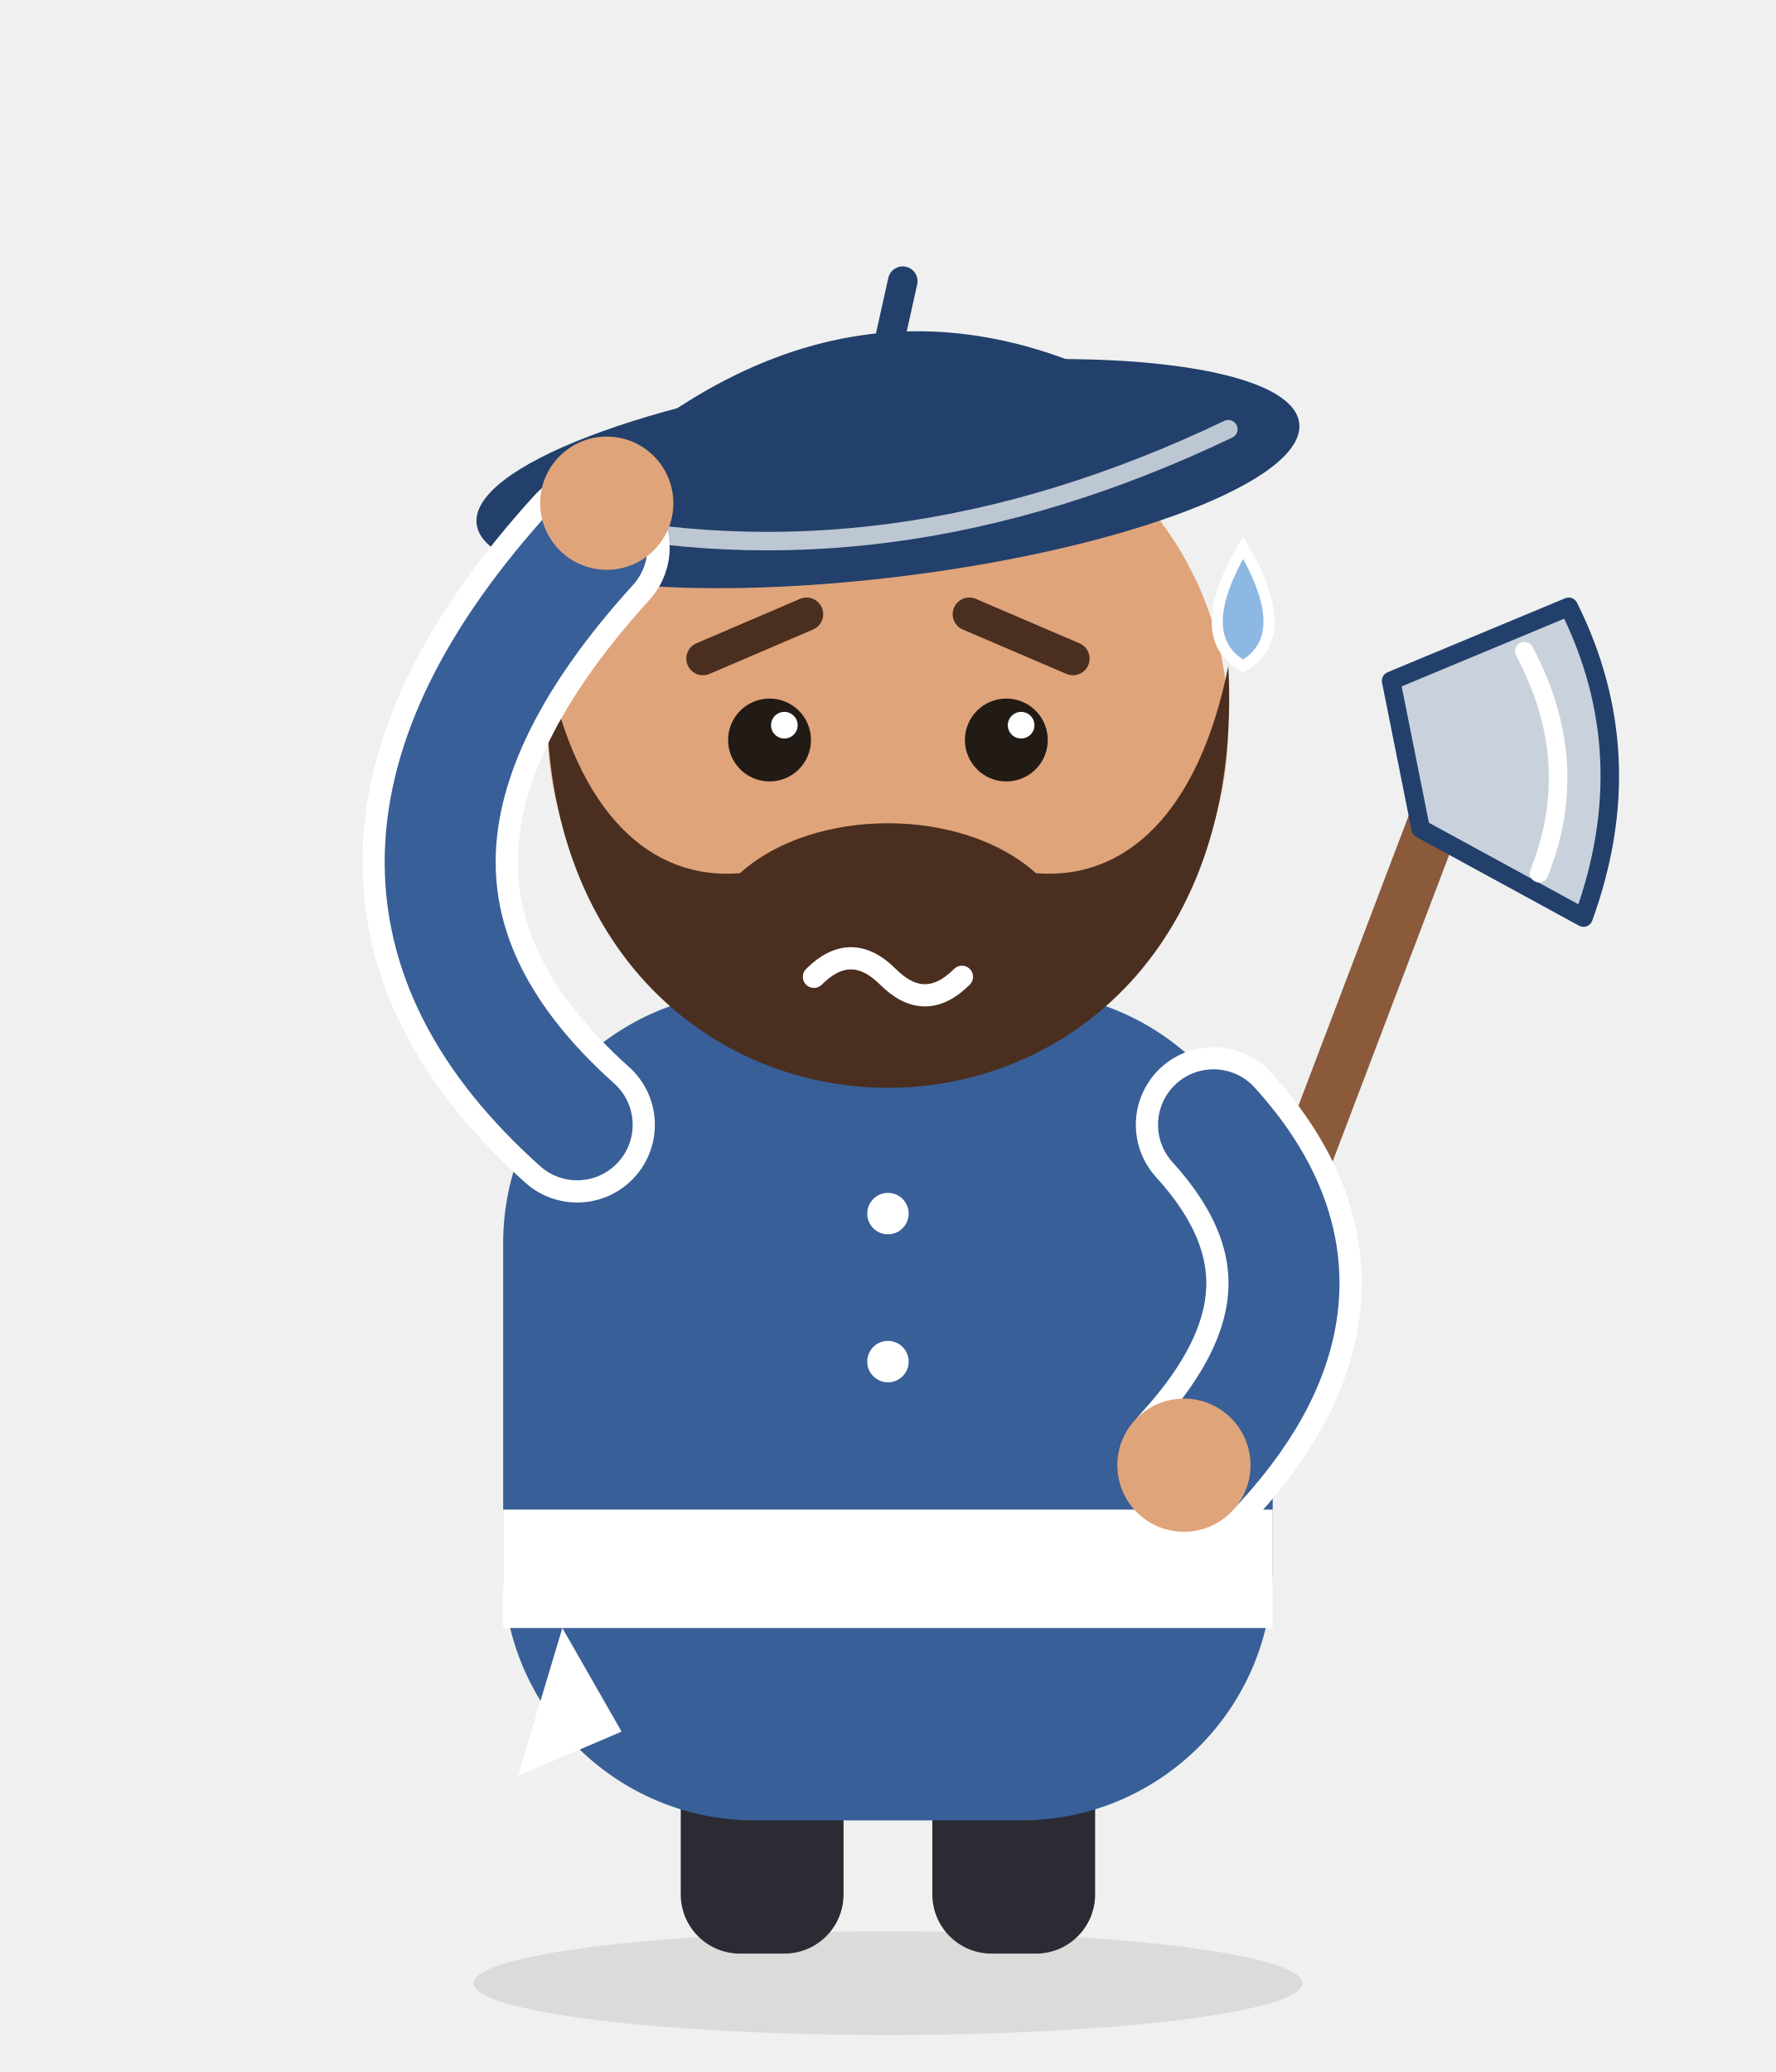
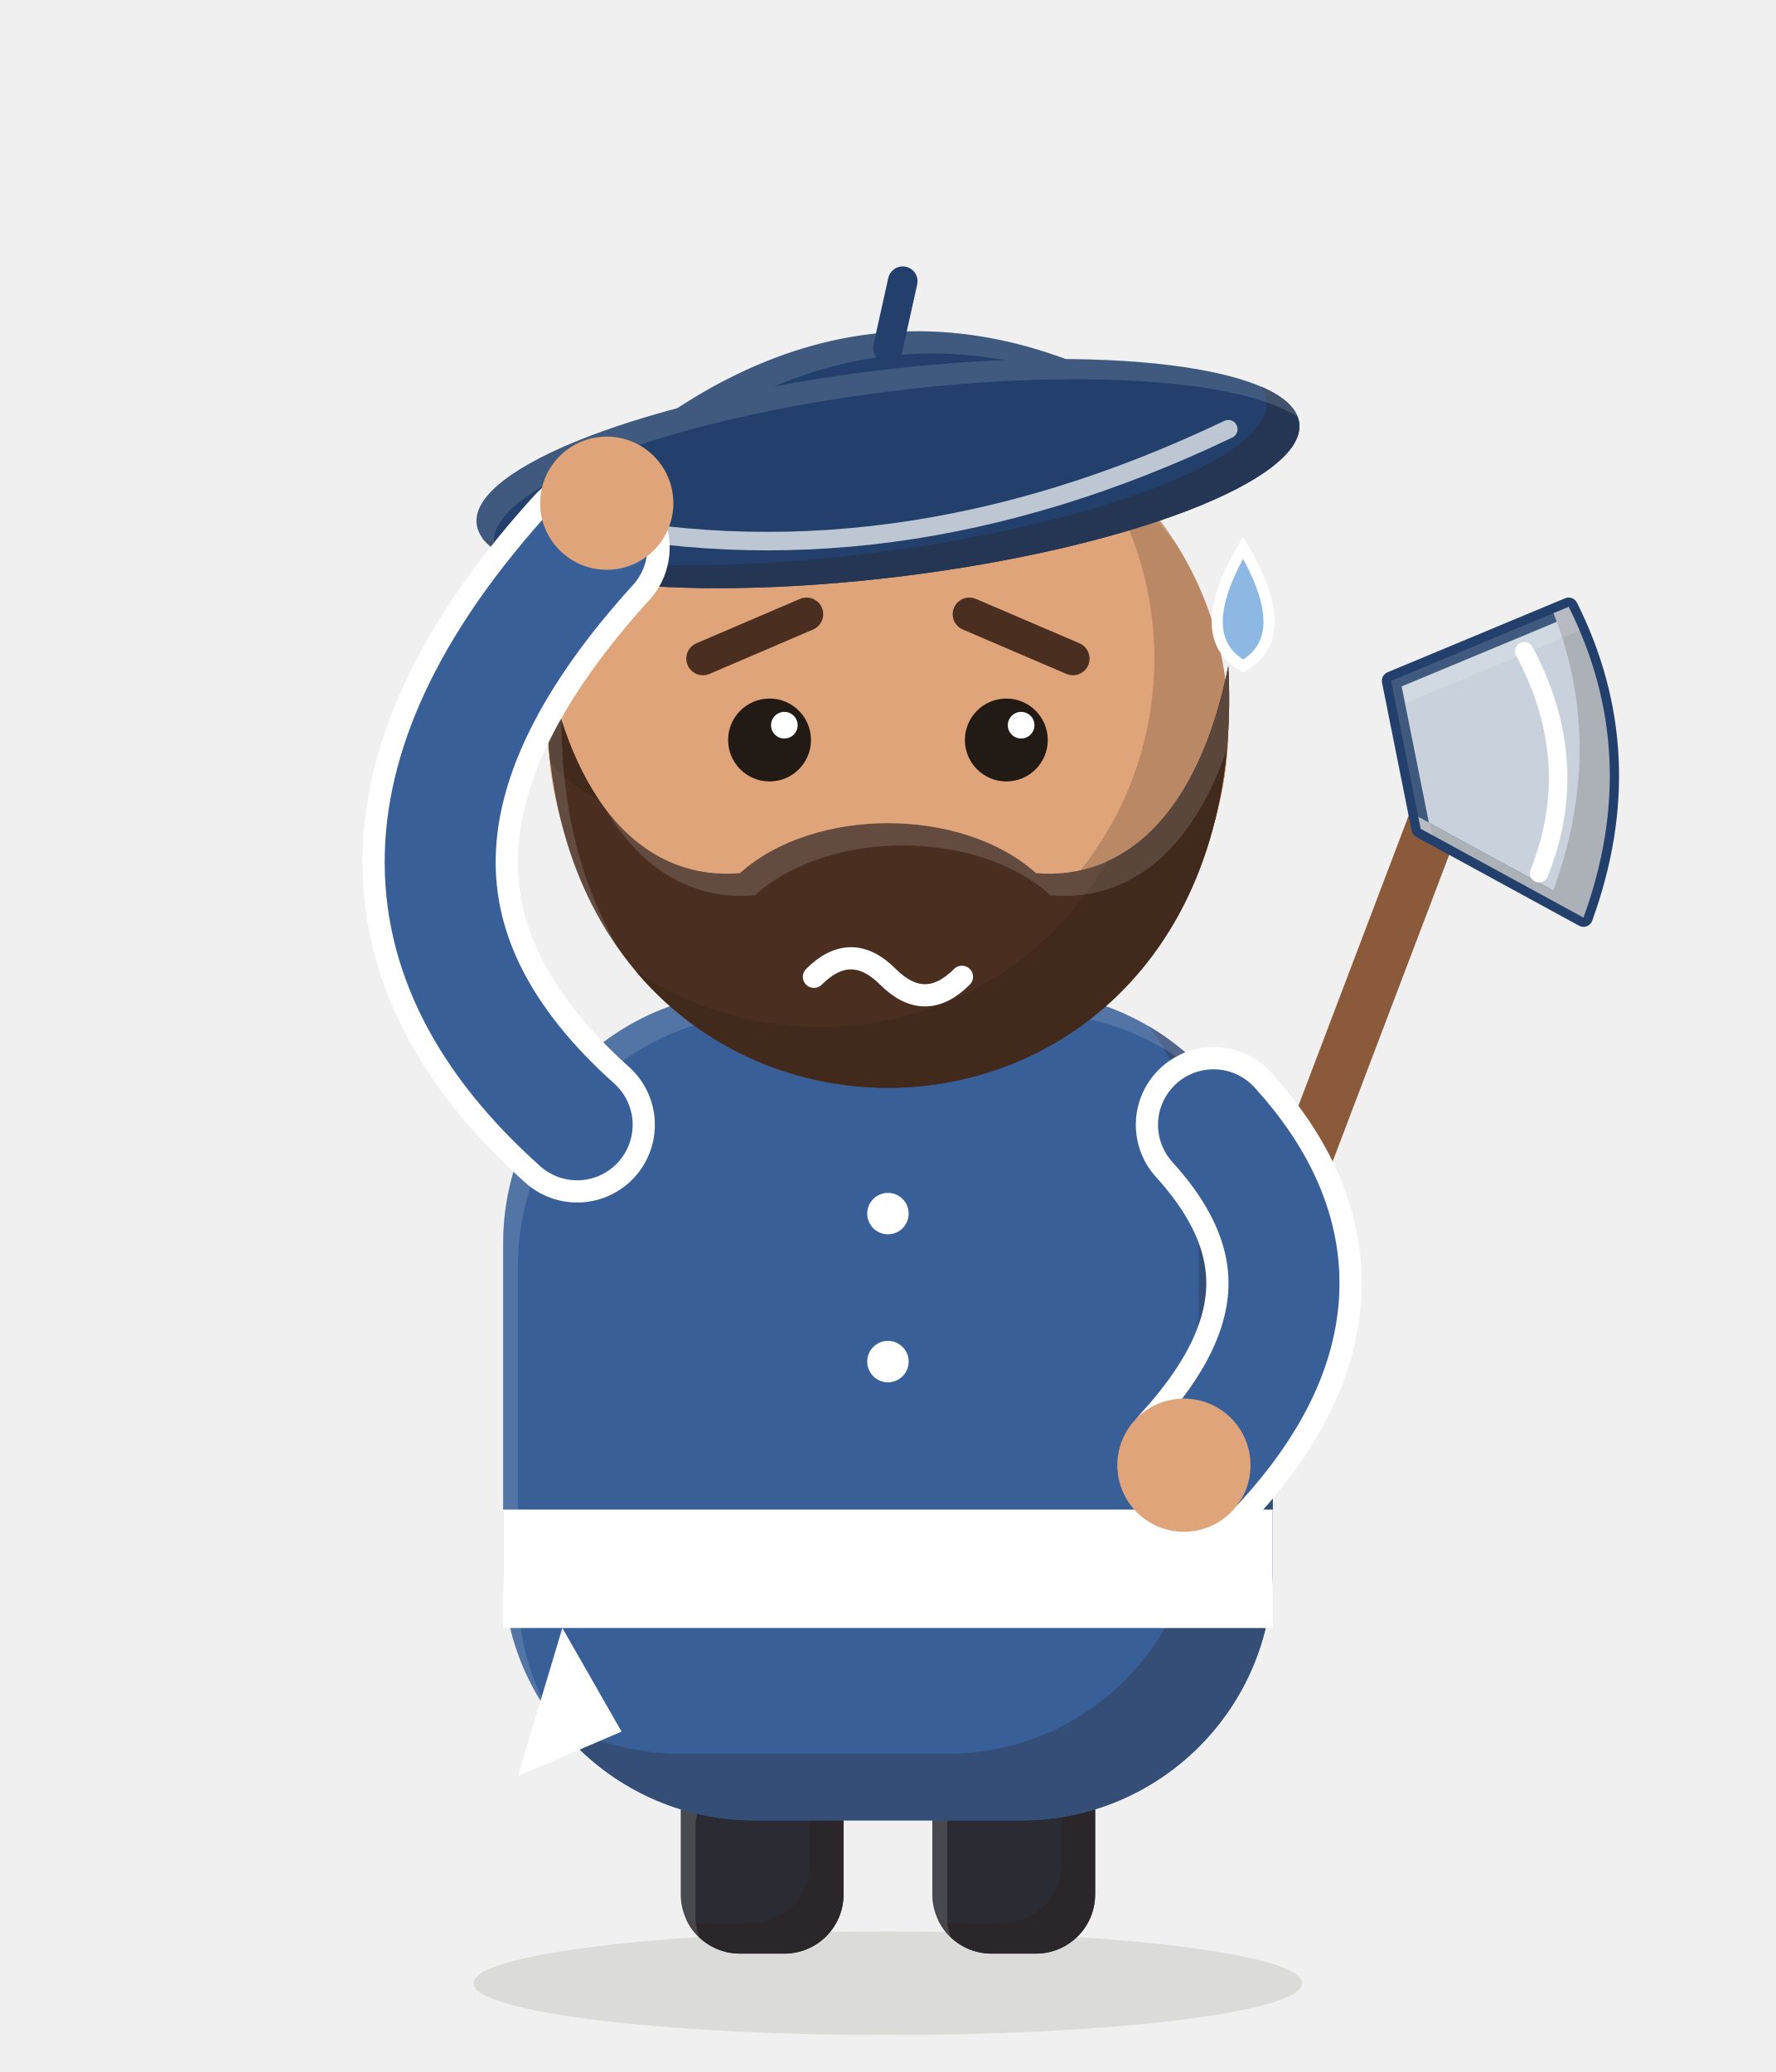
<svg xmlns="http://www.w3.org/2000/svg" viewBox="0 0 240 280" role="img" aria-label="Mikel con un error" width="240" height="280">
  <ellipse cx="120" cy="268" rx="56" ry="7" fill="#211A15" opacity="0.1" />
  <g>
    <rect x="92" y="236" width="22" height="28" rx="8" fill="#2B2B33" />
+     <g data-depth-generated="">
+       <clipPath id="mikel-ups-8">
+         <path d="M100,236 h6 a8,8 0 0,1 8,8 v12 a8,8 0 0,1 -8,8 h-6 a8,8 0 0,1 -8,-8 v-12 a8,8 0 0,1 8,-8 Z" />
+       </clipPath>
+       <g clip-path="url(#mikel-ups-8)">
+         <path d="M44 188 H162 V312 H44 Z M95.44 231.9 h6 a8 8 0 0 1 8 8 v12 a8 8 0 0 1 -8 8 h-6 a8 8 0 0 1 -8 -8 v-12 a8 8 0 0 1 8 -8 Z" fill-rule="evenodd" fill="#2B262A" />
+         <path d="M44 188 H162 V312 H44 Z M102 239 h6 a8 8 0 0 1 8 8 v12 a8 8 0 0 1 -8 8 h-6 a8 8 0 0 1 -8 -8 v-12 a8 8 0 0 1 8 -8 Z" fill-rule="evenodd" fill="#FFFFFF" opacity="0.14" />
+       </g>
+     </g>
    <rect x="126" y="236" width="22" height="28" rx="8" fill="#2B2B33" />
+     <g data-depth-generated="">
+       <clipPath id="mikel-ups-7">
+         <path d="M134,236 h6 a8,8 0 0,1 8,8 v12 a8,8 0 0,1 -8,8 h-6 a8,8 0 0,1 -8,-8 v-12 a8,8 0 0,1 8,-8 Z" />
+       </clipPath>
+       <g clip-path="url(#mikel-ups-7)">
+         <path d="M78 188 H196 V312 H78 Z M129.44 231.9 h6 a8 8 0 0 1 8 8 v12 a8 8 0 0 1 -8 8 h-6 a8 8 0 0 1 -8 -8 v-12 a8 8 0 0 1 8 -8 Z" fill-rule="evenodd" fill="#2B262A" />
+         <path d="M78 188 H196 V312 H78 Z M136 239 h6 a8 8 0 0 1 8 8 v12 a8 8 0 0 1 -8 8 h-6 a8 8 0 0 1 -8 -8 v-12 a8 8 0 0 1 8 -8 Z" fill-rule="evenodd" fill="#FFFFFF" opacity="0.14" />
+       </g>
+     </g>
    <g data-motion="Flinch" data-pivot="120 250">
      <rect x="68" y="134" width="104" height="112" rx="34" fill="#385F97" />
+       <g data-depth-generated="">
+         <clipPath id="mikel-ups-6">
+           <path d="M102,134 h36 a34,34 0 0,1 34,34 v44 a34,34 0 0,1 -34,34 h-36 a34,34 0 0,1 -34,-34 v-44 a34,34 0 0,1 34,-34 Z" />
+         </clipPath>
+         <g clip-path="url(#mikel-ups-6)">
+           <path d="M-6 60 H246 V320 H-6 Z M92 125 h36 a34 34 0 0 1 34 34 v44 a34 34 0 0 1 -34 34 h-36 a34 34 0 0 1 -34 -34 v-44 a34 34 0 0 1 34 -34 Z" fill-rule="evenodd" fill="#354E77" />
+           <path d="M-6 60 H246 V320 H-6 Z M104 137 h36 a34 34 0 0 1 34 34 v44 a34 34 0 0 1 -34 34 h-36 a34 34 0 0 1 -34 -34 v-44 a34 34 0 0 1 34 -34 Z" fill-rule="evenodd" fill="#FFFFFF" opacity="0.14" />
+         </g>
+       </g>
      <rect x="68" y="204" width="104" height="16" fill="#FFFFFF" />
      <path d="M76 220 L70 240 L84 234 Z" fill="#FFFFFF" />
      <circle cx="120" cy="164" r="2.8" fill="#FFFFFF" />
      <circle cx="120" cy="184" r="2.8" fill="#FFFFFF" />
      <path d="M160 200 L198 100" stroke="#8A5A3B" stroke-width="7" stroke-linecap="round" />
      <path d="M188 92 L212 82 Q222 102 214 124 L192 112 Z" fill="#C9D2DC" stroke="#22406B" stroke-width="2.5" stroke-linejoin="round" />
+       <g data-depth-generated="">
+         <clipPath id="mikel-ups-5">
+           <path d="M188 92 L212 82 Q222 102 214 124 L192 112 Z" />
+         </clipPath>
+         <g clip-path="url(#mikel-ups-5)">
+           <path d="M148 42 H262 V164 H148 Z M183.92 88.33 L207.92 78.33 Q217.92 98.33 209.92 120.33 L187.92 108.33 Z" fill-rule="evenodd" fill="#ACB0B7" />
+           <path d="M148 42 H262 V164 H148 Z M190 95 L214 85 Q224 105 216 127 L194 115 Z" fill-rule="evenodd" fill="#FFFFFF" opacity="0.14" />
+         </g>
+       </g>
      <path d="M206 88 Q214 103 208 118" fill="none" stroke="#FFFFFF" stroke-width="2.5" stroke-linecap="round" />
      <path d="M164 152 Q184 174 162 198" fill="none" stroke="#FFFFFF" stroke-width="21" stroke-linecap="round" />
      <path d="M164 152 Q184 174 162 198" fill="none" stroke="#385F97" stroke-width="15" stroke-linecap="round" />
      <circle cx="160" cy="198" r="9" fill="#E0A47A" />
      <g data-motion="Shake" data-pivot="120 142">
        <circle cx="120" cy="98" r="46" fill="#E0A47A" />
+         <g data-depth-generated="">
+           <clipPath id="mikel-ups-4">
+             <path d="M74,98 a46,46 0 1,0 92,0 a46,46 0 1,0 -92,0 Z" />
+           </clipPath>
+           <g clip-path="url(#mikel-ups-4)">
+             <path d="M-12 12 H252 V184 H-12 Z M64 89 a46 46 0 1 0 92 0 a46 46 0 1 0 -92 0 Z" fill-rule="evenodd" fill="#BB8865" />
+             <path d="M-12 12 H252 V184 H-12 Z M76 101 a46 46 0 1 0 92 0 a46 46 0 1 0 -92 0 Z" fill-rule="evenodd" fill="#FFFFFF" opacity="0.14" />
+           </g>
+         </g>
        <path d="M74 90 C70 166 170 166 166 90 C162 110 152 119 140 118 C130 109 110 109 100 118 C88 119 78 110 74 90 Z" fill="#4A2E20" />
+         <g data-depth-generated="">
+           <clipPath id="mikel-ups-3">
+             <path d="M74 90 C70 166 170 166 166 90 C162 110 152 119 140 118 C130 109 110 109 100 118 C88 119 78 110 74 90 Z" />
+           </clipPath>
+           <g clip-path="url(#mikel-ups-3)">
+             <path d="M30 50 H210 V206 H30 Z M64.88 81.79 C60.88 157.79 160.88 157.79 156.88 81.79 C152.88 101.79 142.88 110.79 130.88 109.79 C120.88 100.79 100.88 100.79 90.88 109.79 C78.88 110.79 68.88 101.79 64.88 81.79 Z" fill-rule="evenodd" fill="#41291C" />
+             <path d="M30 50 H210 V206 H30 Z M76 93 C72 169 172 169 168 93 C164 113 154 122 142 121 C132 112 112 112 102 121 C90 122 80 113 76 93 Z" fill-rule="evenodd" fill="#FFFFFF" opacity="0.14" />
+           </g>
+         </g>
        <g data-motion="Blink" data-pivot="120 100">
          <circle cx="104" cy="100" r="5.6" fill="#211A15" />
          <circle cx="136" cy="100" r="5.6" fill="#211A15" />
          <circle cx="106" cy="98" r="1.8" fill="#FFFFFF" />
          <circle cx="138" cy="98" r="1.8" fill="#FFFFFF" />
        </g>
        <path d="M95 89 L109 83 M145 89 L131 83" stroke="#4A2E20" stroke-width="4.5" stroke-linecap="round" />
        <path d="M110 132 q5 -5 10 0 q5 5 10 0" fill="none" stroke="#FFFFFF" stroke-width="3" stroke-linecap="round" />
        <path d="M78 66 Q118 28 162 58 Z" fill="#22406B" />
+         <g data-depth-generated="">
+           <clipPath id="mikel-ups-2">
+             <path d="M78 66 Q118 28 162 58 Z" />
+           </clipPath>
+           <g clip-path="url(#mikel-ups-2)">
+             <path d="M38 -12 H202 V106 H38 Z M73.44 61.9 Q113.44 23.9 157.44 53.9 Z" fill-rule="evenodd" fill="#243654" />
+             <path d="M38 -12 H202 V106 H38 Z M80 69 Q120 31 164 61 Z" fill-rule="evenodd" fill="#FFFFFF" opacity="0.14" />
+           </g>
+         </g>
        <ellipse cx="120" cy="64" rx="56" ry="14" fill="#22406B" transform="rotate(-7 120 64)" />
+         <g data-depth-generated="" transform="rotate(-7 120 64)">
+           <clipPath id="mikel-ups-1">
+             <path d="M64,64 a56,14 0 1,0 112,0 a56,14 0 1,0 -112,0 Z" />
+           </clipPath>
+           <g clip-path="url(#mikel-ups-1)">
+             <path d="M-32 10 H272 V118 H-32 Z M60 60.4 a56 14 0 1 0 112 0 a56 14 0 1 0 -112 0 Z" fill-rule="evenodd" fill="#243654" />
+             <path d="M-32 10 H272 V118 H-32 Z M66 67 a56 14 0 1 0 112 0 a56 14 0 1 0 -112 0 Z" fill-rule="evenodd" fill="#FFFFFF" opacity="0.14" />
+           </g>
+         </g>
        <path d="M120 47 L122 38" stroke="#22406B" stroke-width="4" stroke-linecap="round" />
        <path d="M76 70 Q120 80 166 58" fill="none" stroke="#FFFFFF" stroke-width="2.5" stroke-linecap="round" opacity="0.7" />
      </g>
      <g>
        <path d="M78 152 Q40 118 80 74" fill="none" stroke="#FFFFFF" stroke-width="21" stroke-linecap="round" />
        <path d="M78 152 Q40 118 80 74" fill="none" stroke="#385F97" stroke-width="15" stroke-linecap="round" />
        <circle cx="82" cy="68" r="9" fill="#E0A47A" />
      </g>
    </g>
  </g>
  <g data-motion="Sweat" data-pivot="120 82">
    <path d="M168 74 Q175 86 168 90 Q161 86 168 74 Z" fill="#8DB8E3" stroke="#FFFFFF" stroke-width="1.5" />
  </g>
</svg>
